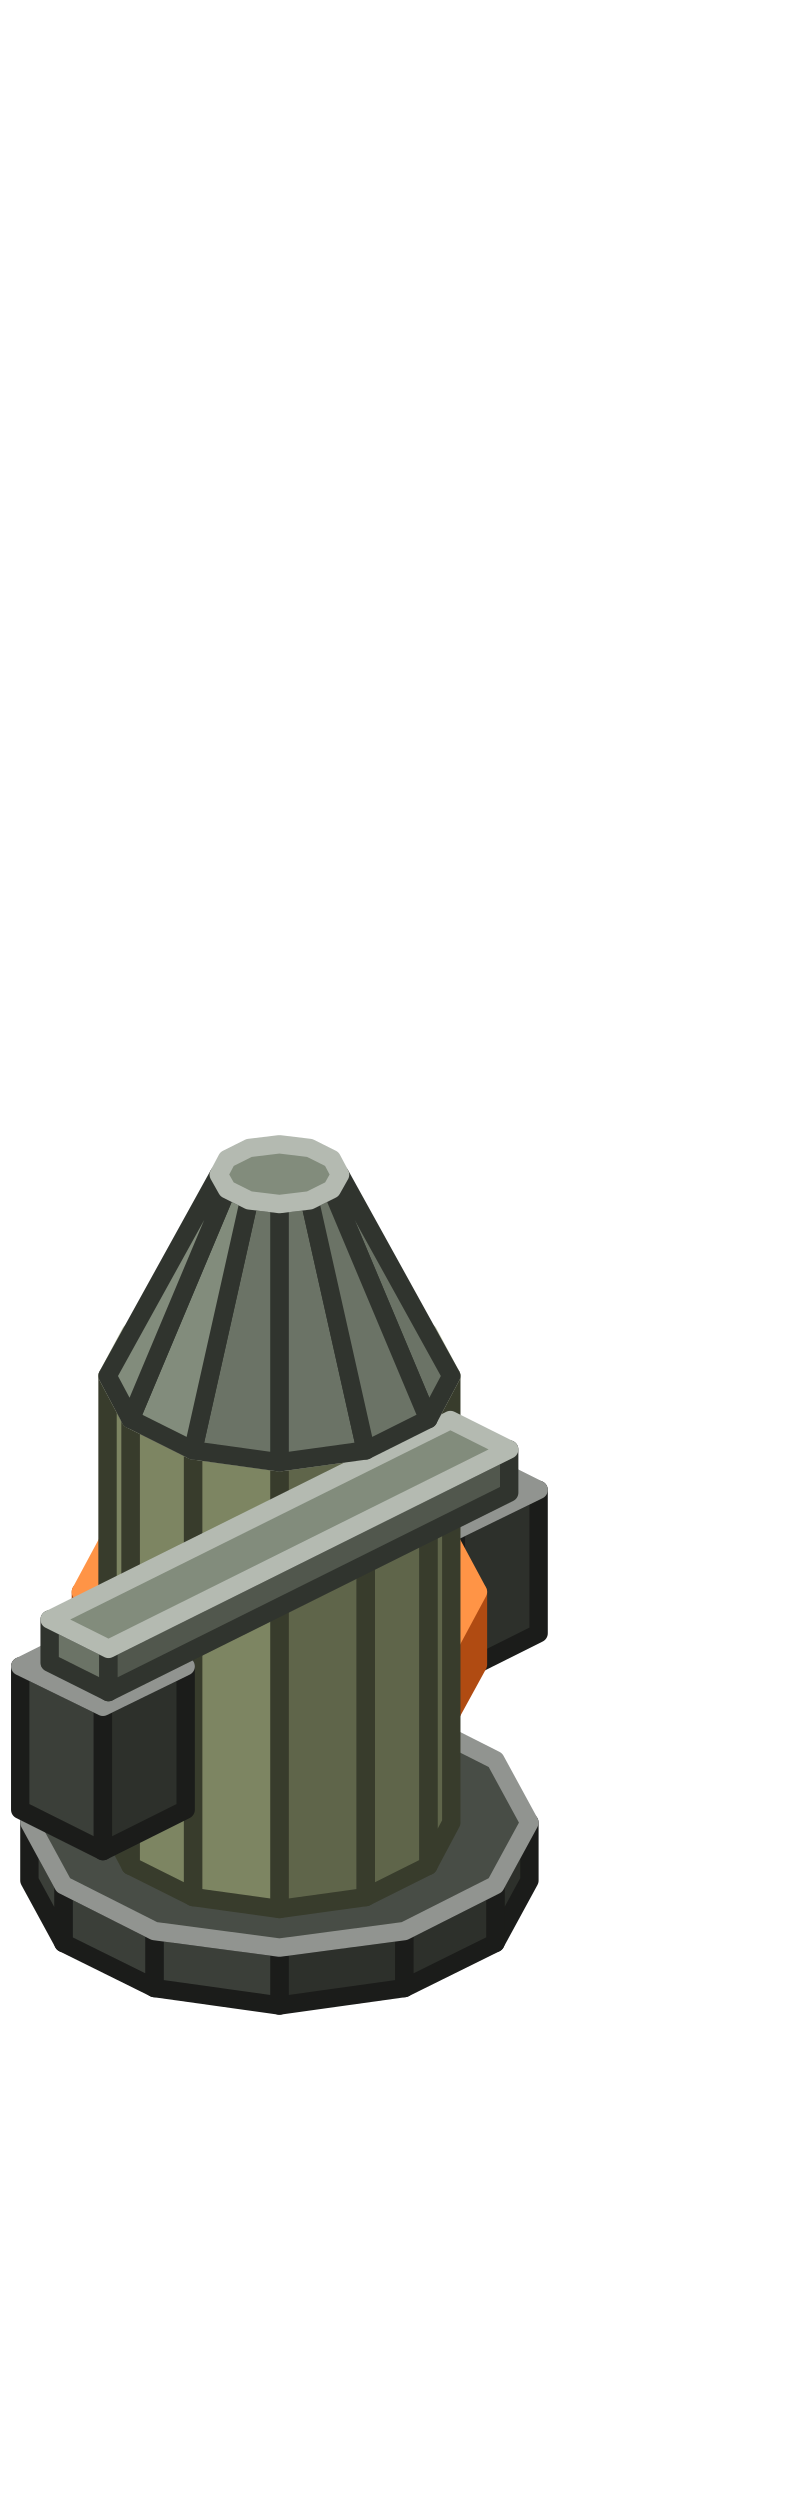
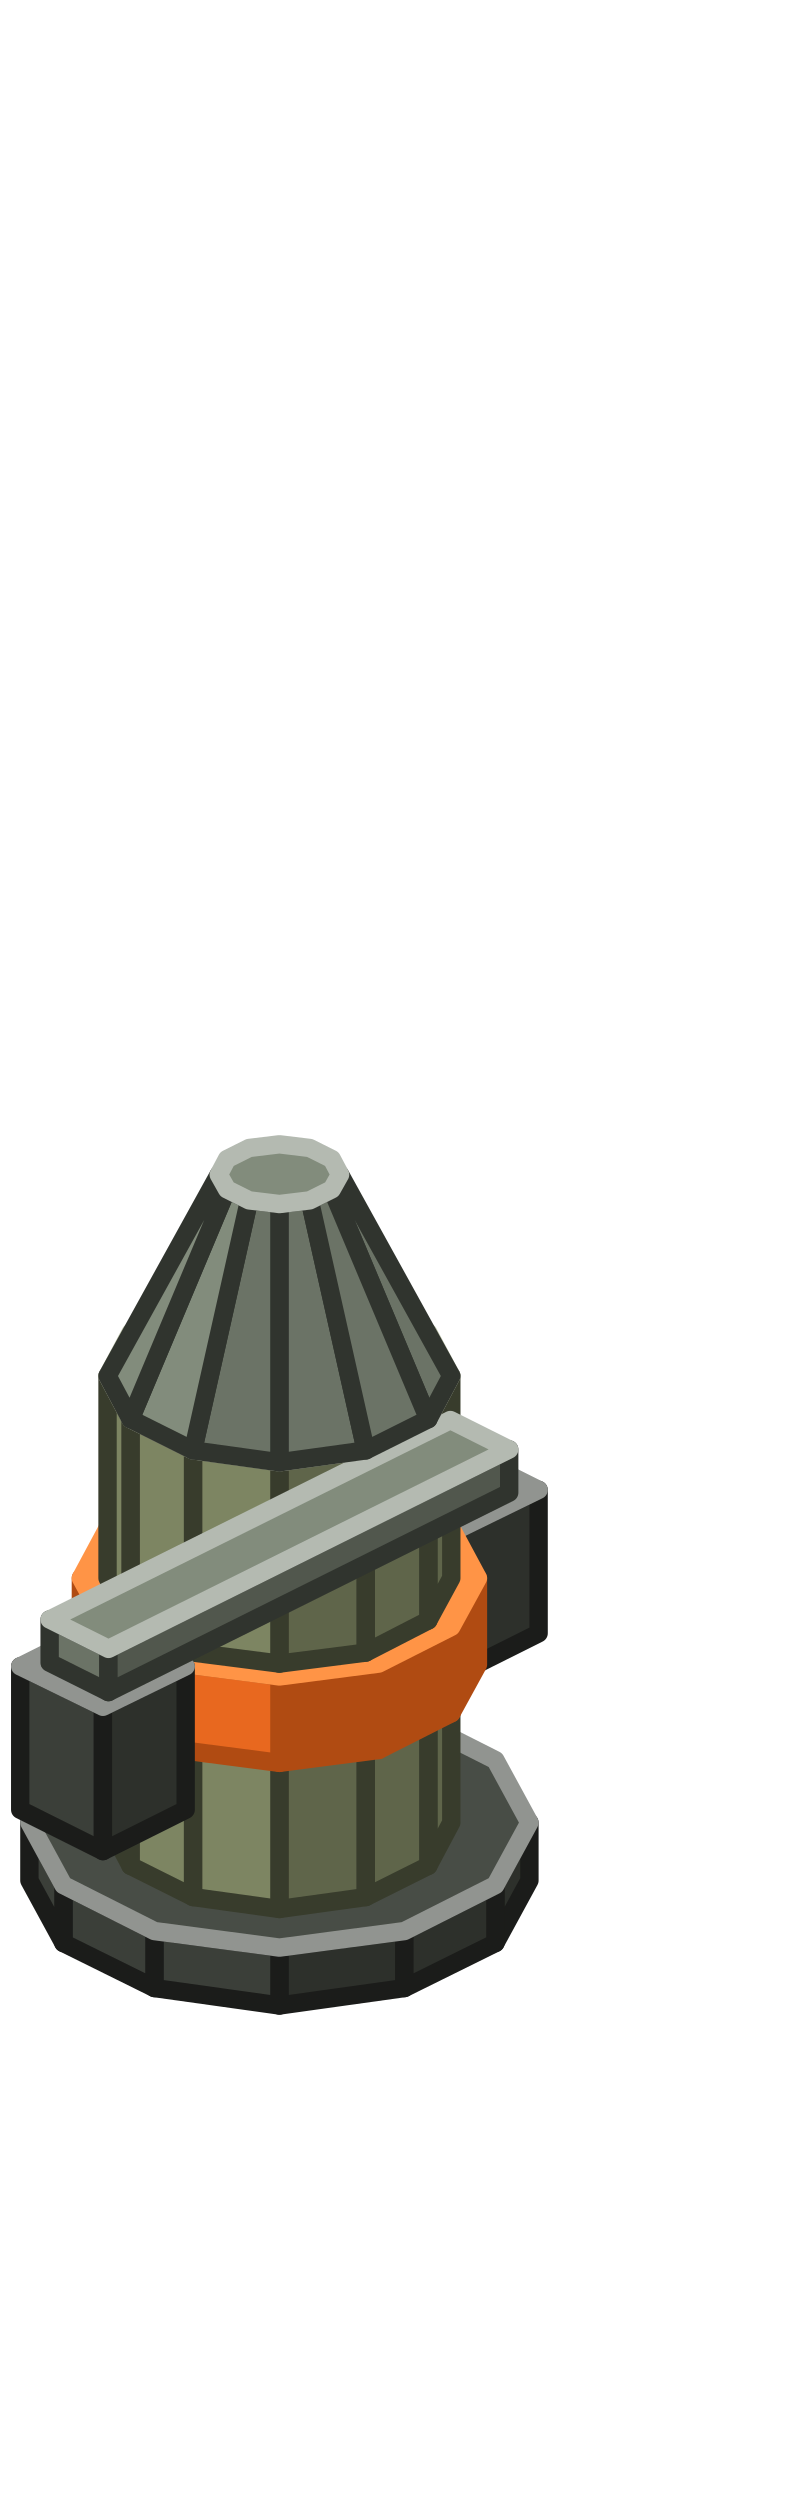
<svg xmlns="http://www.w3.org/2000/svg" width="88" height="272" viewBox="0 0 88 272">
  <g stroke-width="2" stroke-linejoin="round">
    <polygon points="44,216.3 30.4,218.2 30.4,211.9 44,210.1" fill="#2D302B" stroke="#1B1C1A" />
    <polygon points="30.4,218.2 16.8,216.3 16.8,210.1 30.4,211.9" fill="#3B3F39" stroke="#1B1C1A" />
    <polygon points="16.8,216.3 6.9,211.4 6.9,205.1 16.8,210.1" fill="#3B3F39" stroke="#1B1C1A" />
    <polygon points="6.9,211.4 3.2,204.6 3.2,198.3 6.9,205.1" fill="#3B3F39" stroke="#1B1C1A" />
    <polygon points="57.6,204.6 53.9,211.4 53.9,205.1 57.6,198.3" fill="#2D302B" stroke="#1B1C1A" />
    <polygon points="53.9,211.4 44,216.3 44,210.1 53.9,205.1" fill="#2D302B" stroke="#1B1C1A" />
    <polygon points="44,210.1 30.4,211.9 16.8,210.1 6.9,205.1 3.2,198.3 6.9,191.5 16.8,186.5 30.4,184.7 44,186.5 53.9,191.5 57.6,198.3 53.9,205.1" fill="#484D46" stroke="#919490" />
    <polygon points="49.6,182.2 40.6,177.7 40.6,162.1 49.6,166.5" fill="#3B3F39" stroke="#1B1C1A" />
    <polygon points="58.6,177.7 49.6,182.2 49.6,166.5 58.6,162.1" fill="#2D302B" stroke="#1B1C1A" />
    <polygon points="49.6,166.5 40.6,162.1 49.6,157.6 58.6,162.1" fill="#484D46" stroke="#919490" />
-     <polygon points="41.2,190.4 30.4,191.8 30.4,184 41.2,182.6" fill="#B04B12" stroke="#B04B12" />
-     <polygon points="30.4,191.8 19.6,190.4 19.6,182.6 30.4,184" fill="#E8681F" stroke="#B04B12" />
-     <polygon points="19.6,190.4 11.7,186.4 11.7,178.6 19.6,182.6" fill="#E8681F" stroke="#B04B12" />
-     <polygon points="11.7,186.4 8.8,181.1 8.8,173.2 11.7,178.6" fill="#E8681F" stroke="#B04B12" />
-     <polygon points="52,181.1 49.1,186.4 49.1,178.6 52,173.2" fill="#B04B12" stroke="#B04B12" />
-     <polygon points="49.1,186.4 41.2,190.4 41.2,182.6 49.1,178.6" fill="#B04B12" stroke="#B04B12" />
-     <polygon points="41.2,182.6 30.4,184 19.6,182.6 11.7,178.6 8.8,173.2 11.7,167.8 19.6,163.9 30.4,162.4 41.2,163.9 49.1,167.8 52,173.2 49.1,178.6" fill="#FF9446" stroke="#FF9446" />
-     <polygon points="39.8,206.4 30.4,207.7 30.4,159.1 39.8,157.8" fill="#5F654A" stroke="#383C2C" />
-     <polygon points="30.4,207.7 21,206.4 21,157.8 30.4,159.1" fill="#7D8562" stroke="#383C2C" />
-     <polygon points="21,206.4 14.2,203 14.2,154.4 21,157.8" fill="#7D8562" stroke="#383C2C" />
-     <polygon points="14.2,203 11.7,198.3 11.7,149.7 14.2,154.4" fill="#7D8562" stroke="#383C2C" />
-     <polygon points="49.1,198.3 46.6,203 46.6,154.4 49.1,149.7" fill="#5F654A" stroke="#383C2C" />
-     <polygon points="46.6,203 39.8,206.4 39.8,157.8 46.6,154.4" fill="#5F654A" stroke="#383C2C" />
+     <polygon points="39.8,206.4 30.4,207.7 30.4,190.4 39.8,189.2" fill="#5F654A" stroke="#383C2C" />
+     <polygon points="30.4,207.7 21,206.4 21,189.2 30.4,190.4" fill="#7D8562" stroke="#383C2C" />
+     <polygon points="21,206.4 14.2,203 14.2,185.7 21,189.2" fill="#7D8562" stroke="#383C2C" />
+     <polygon points="14.2,203 11.7,198.3 11.7,181.1 14.2,185.7" fill="#7D8562" stroke="#383C2C" />
+     <polygon points="49.1,198.3 46.6,203 46.6,185.7 49.1,181.1" fill="#5F654A" stroke="#383C2C" />
+     <polygon points="46.6,203 39.8,206.4 39.8,189.2 46.6,185.7" fill="#5F654A" stroke="#383C2C" />
+     <polygon points="39.8,189.2 30.4,190.4 21,189.2 14.2,185.7 11.7,181.1 14.2,176.4 21,172.9 30.4,171.7 39.8,172.9 46.6,176.4 49.1,181.1 46.6,185.7" fill="#98A278" stroke="#C1C7AE" />
+     <polygon points="41.2,190.4 30.4,191.8 30.4,182.4 41.2,181" fill="#B04B12" stroke="#B04B12" />
+     <polygon points="30.4,191.8 19.6,190.4 19.6,181 30.4,182.4" fill="#E8681F" stroke="#B04B12" />
+     <polygon points="19.6,190.4 11.7,186.4 11.7,177 19.6,181" fill="#E8681F" stroke="#B04B12" />
+     <polygon points="11.7,186.4 8.8,181.1 8.8,171.7 11.7,177" fill="#E8681F" stroke="#B04B12" />
+     <polygon points="52,181.1 49.1,186.4 49.1,177 52,171.7" fill="#B04B12" stroke="#B04B12" />
+     <polygon points="49.1,186.4 41.2,190.4 41.2,181 49.1,177" fill="#B04B12" stroke="#B04B12" />
+     <polygon points="41.2,181 30.4,182.4 19.6,181 11.7,177 8.8,171.7 11.7,166.3 19.6,162.3 30.4,160.9 41.2,162.3 49.1,166.3 52,171.7 49.1,177" fill="#FF9446" stroke="#FF9446" />
+     <polygon points="39.8,179.8 30.4,181 30.4,159.1 39.8,157.8" fill="#5F654A" stroke="#383C2C" />
+     <polygon points="30.4,181 21,179.8 21,157.8 30.4,159.1" fill="#7D8562" stroke="#383C2C" />
+     <polygon points="21,179.8 14.2,176.3 14.2,154.4 21,157.8" fill="#7D8562" stroke="#383C2C" />
+     <polygon points="14.2,176.3 11.7,171.7 11.7,149.7 14.2,154.4" fill="#7D8562" stroke="#383C2C" />
+     <polygon points="49.1,171.7 46.6,176.3 46.6,154.4 49.1,149.7" fill="#5F654A" stroke="#383C2C" />
+     <polygon points="46.6,176.3 39.8,179.8 39.8,157.8 46.6,154.4" fill="#5F654A" stroke="#383C2C" />
    <polygon points="39.8,157.8 30.4,159.1 21,157.8 14.2,154.4 11.7,149.7 14.2,145 21,141.6 30.4,140.3 39.8,141.6 46.6,145 49.1,149.7 46.6,154.4" fill="#98A278" stroke="#C1C7AE" />
    <polygon points="11.2,201.4 2.2,196.9 2.2,181.3 11.2,185.7" fill="#3B3F39" stroke="#1B1C1A" />
    <polygon points="20.2,196.9 11.2,201.4 11.2,185.7 20.2,181.3" fill="#2D302B" stroke="#1B1C1A" />
    <polygon points="11.2,185.7 2.2,181.3 11.2,176.8 20.2,181.3" fill="#484D46" stroke="#919490" />
    <polygon points="11.8,184.1 5.4,180.9 5.4,176.2 11.8,179.4" fill="#6B7366" stroke="#30342E" />
    <polygon points="55.4,162.4 11.8,184.1 11.8,179.4 55.4,157.7" fill="#51574D" stroke="#30342E" />
    <polygon points="11.8,179.4 5.4,176.2 49,154.5 55.4,157.7" fill="#828C7C" stroke="#B4BAB1" />
    <polygon points="39.8,157.8 30.4,159.1 30.4,131 33.7,130.6" fill="#6B7366" stroke="#30342E" />
    <polygon points="30.4,159.1 21,157.8 27.1,130.6 30.4,131" fill="#6B7366" stroke="#30342E" />
    <polygon points="21,157.8 14.2,154.4 24.7,129.4 27.1,130.6" fill="#828C7C" stroke="#30342E" />
    <polygon points="14.2,154.4 11.7,149.7 23.8,127.8 24.7,129.4" fill="#828C7C" stroke="#30342E" />
    <polygon points="49.1,149.7 46.6,154.4 36.1,129.4 37,127.8" fill="#6B7366" stroke="#30342E" />
    <polygon points="46.6,154.4 39.8,157.8 33.7,130.6 36.1,129.4" fill="#6B7366" stroke="#30342E" />
    <polygon points="33.7,130.6 30.4,131 27.1,130.6 24.7,129.4 23.8,127.8 24.7,126.1 27.1,124.9 30.4,124.5 33.7,124.9 36.1,126.1 37,127.8 36.1,129.4" fill="#828C7C" stroke="#B4BAB1" />
  </g>
</svg>
